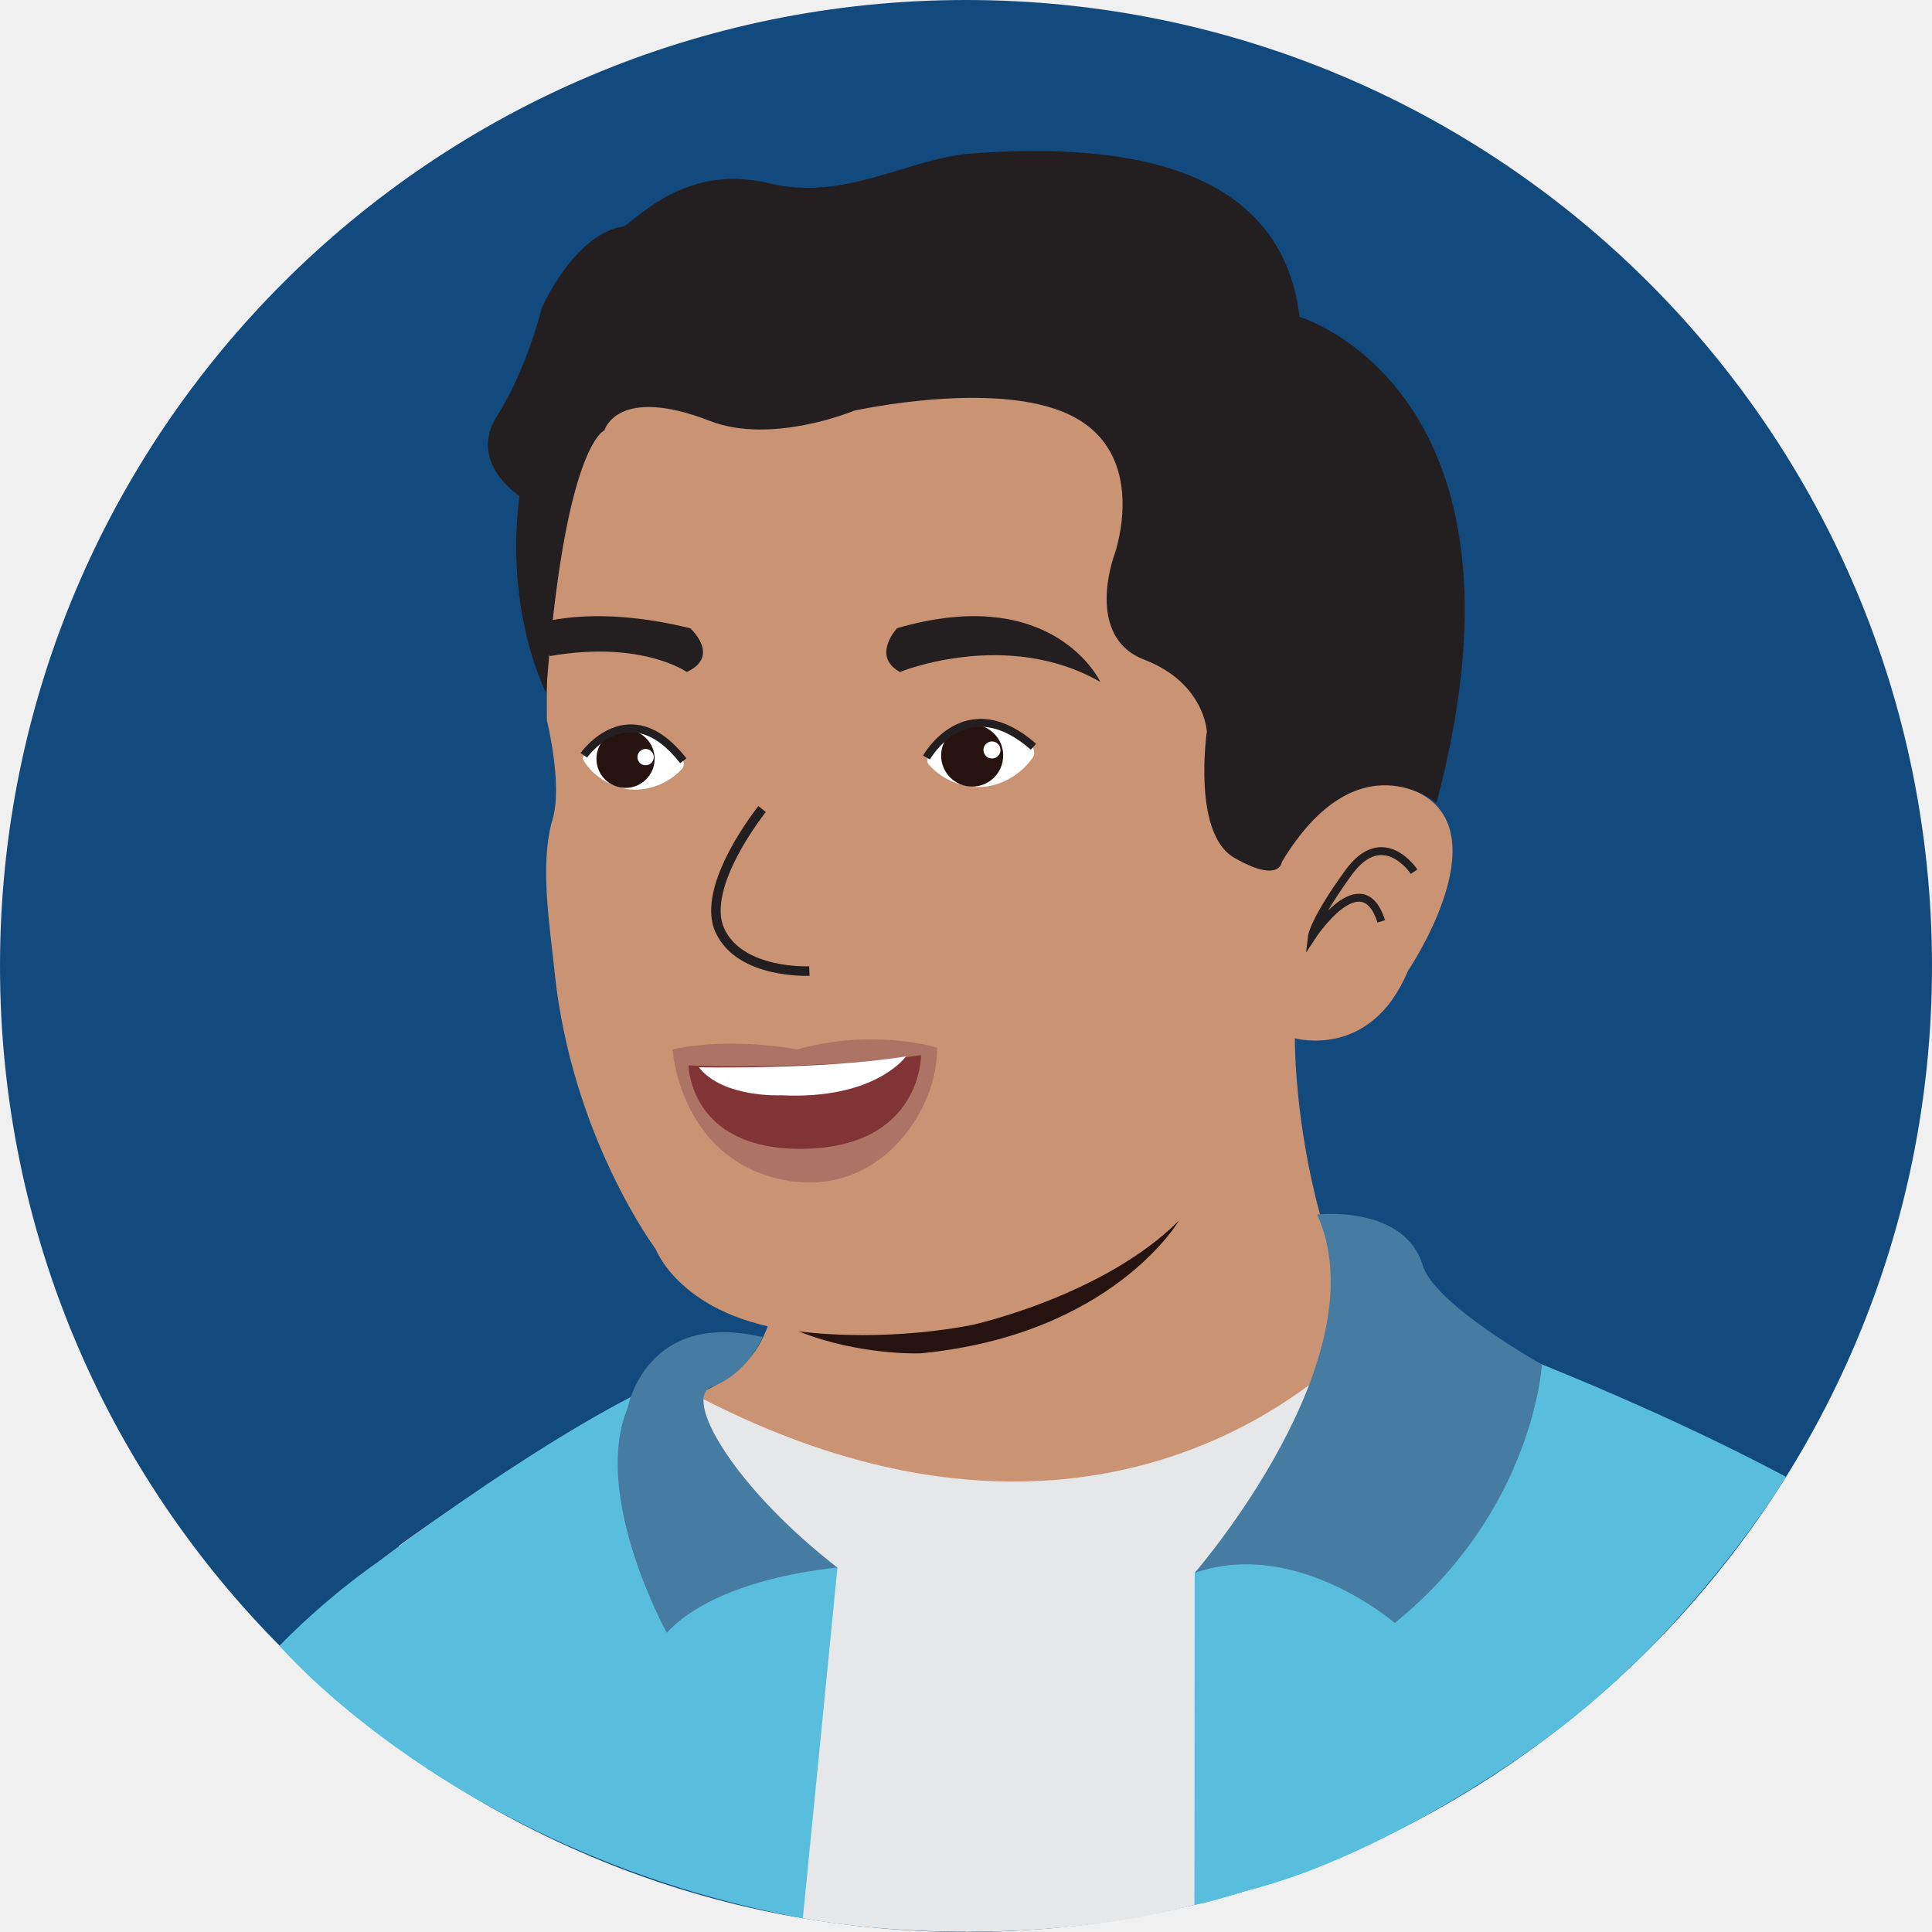
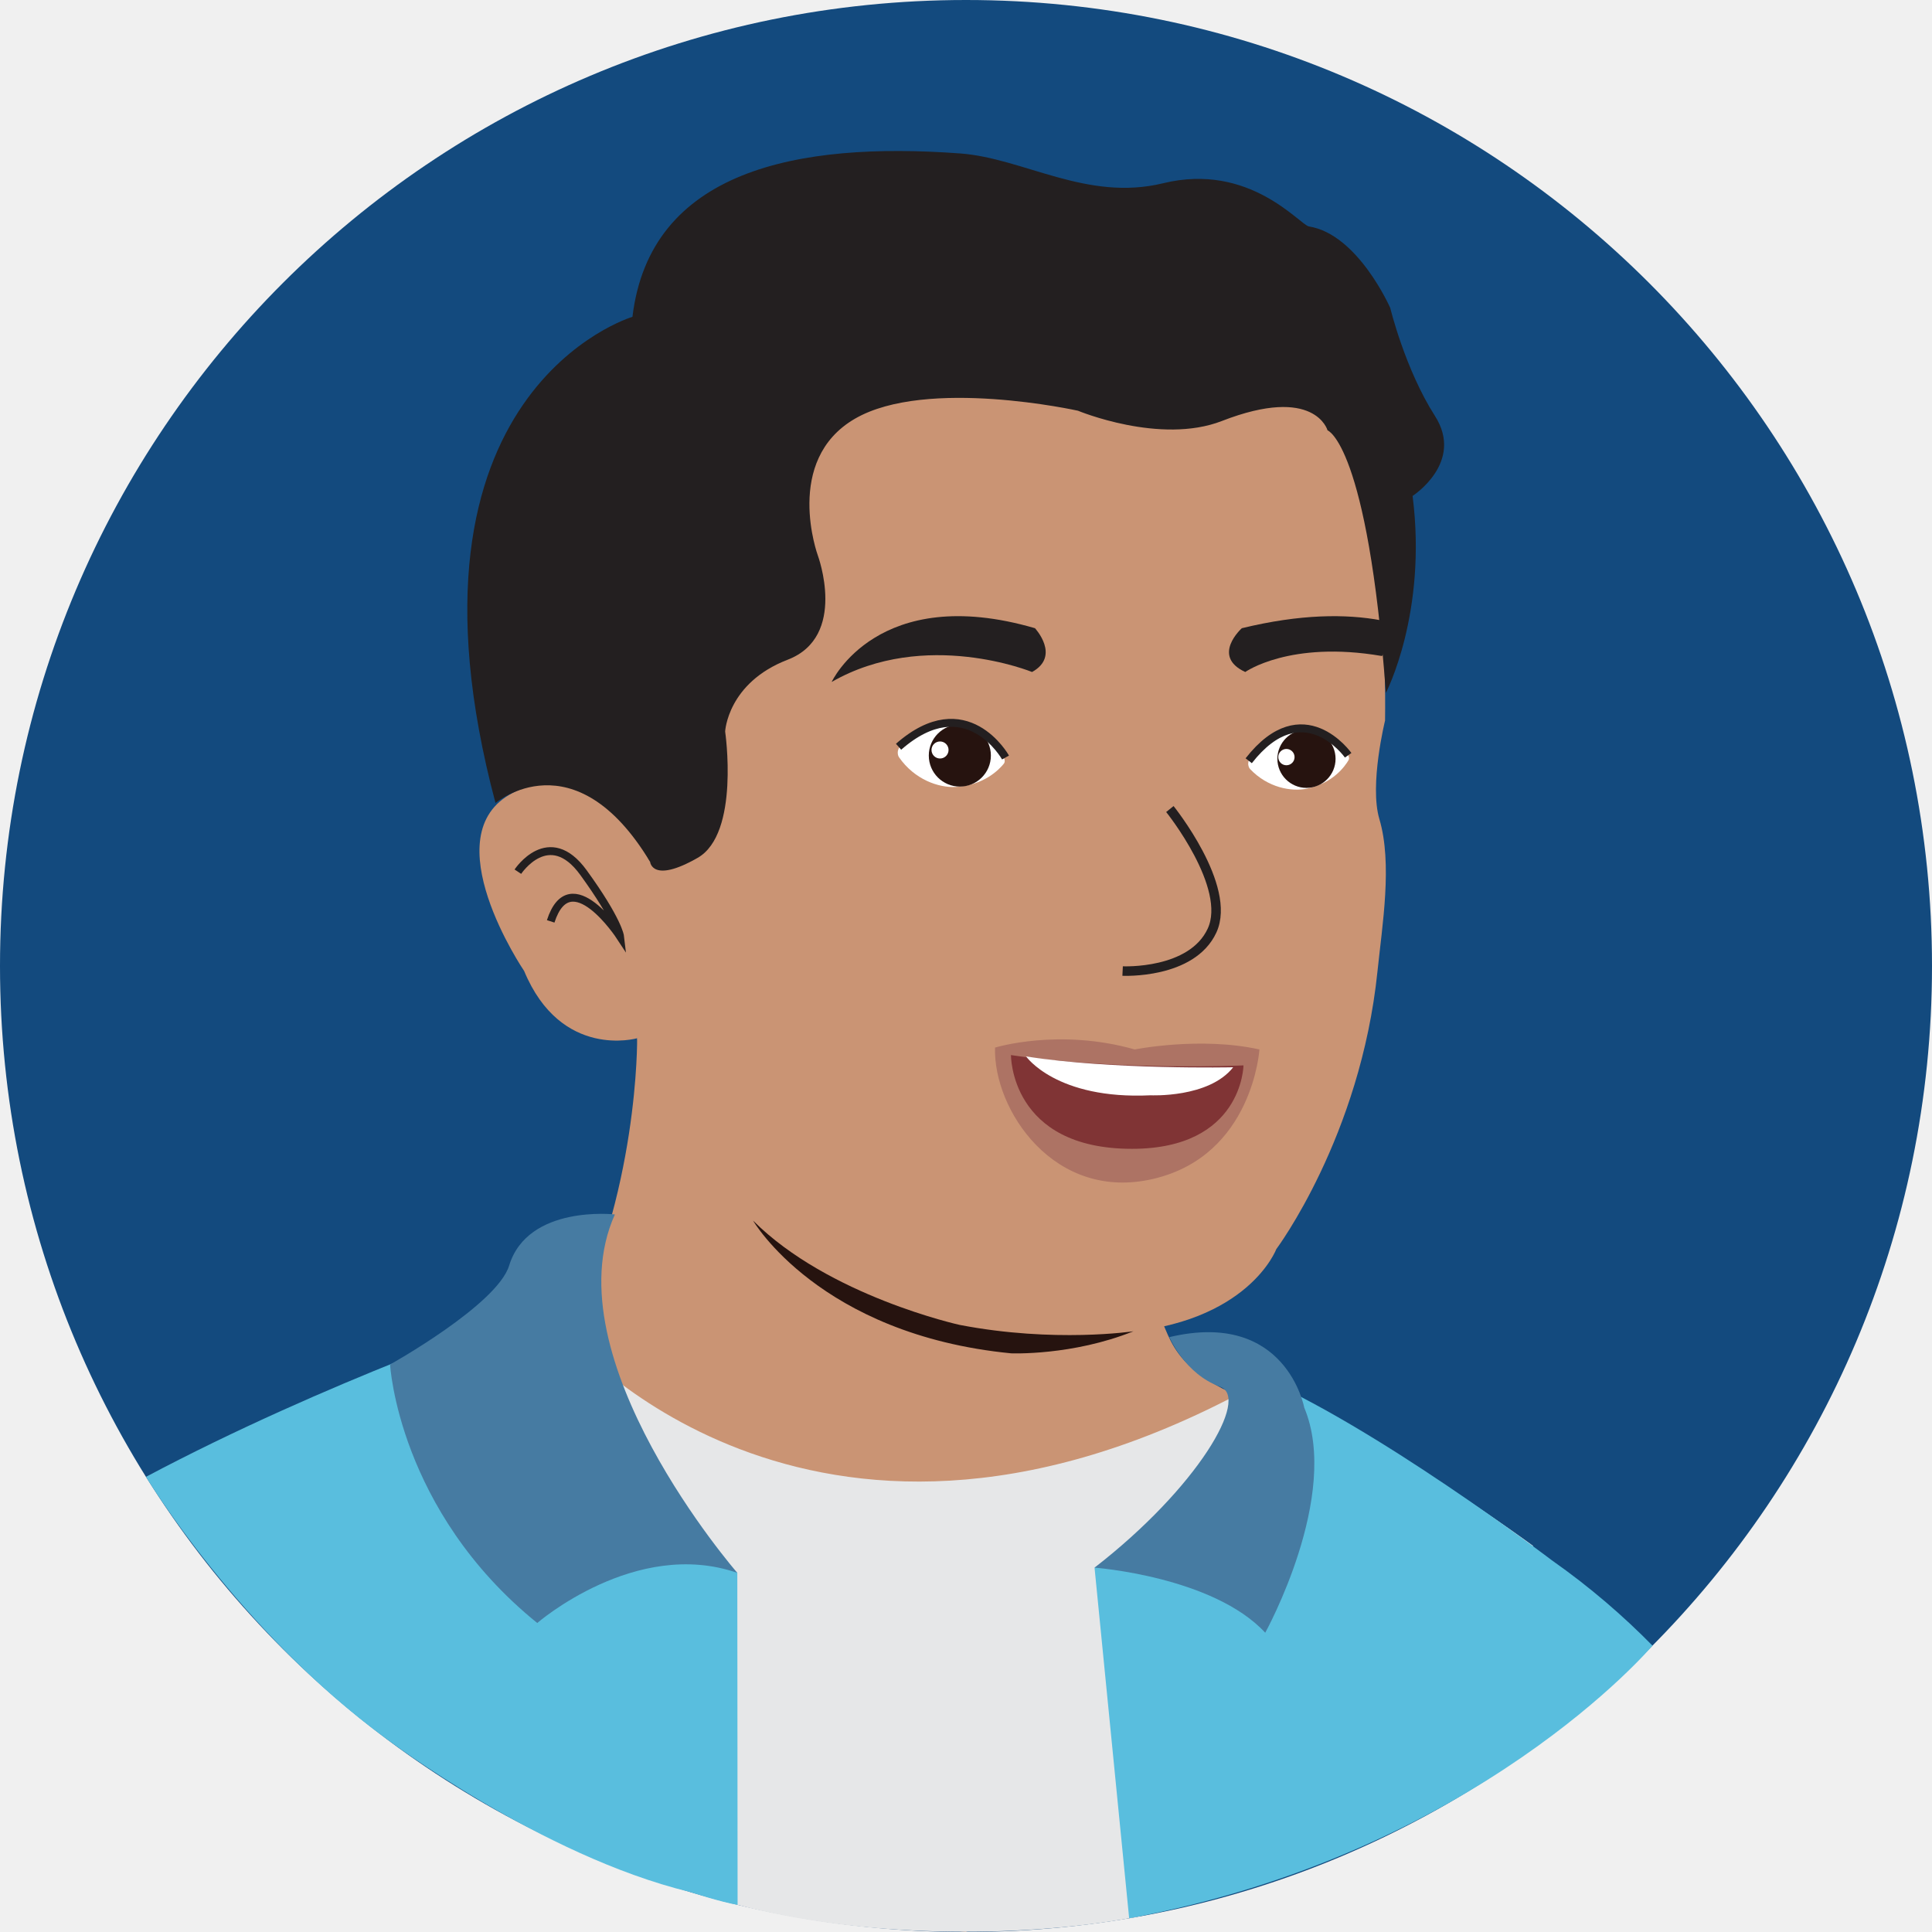
<svg xmlns="http://www.w3.org/2000/svg" id="Layer_1" data-name="Layer 1" viewBox="0 0 1220 1220">
  <defs>
    <style>
      .cls-1 {
        stroke-width: 6px;
      }

      .cls-1, .cls-2 {
        fill: none;
        stroke: #231f20;
        stroke-miterlimit: 10;
      }

      .cls-3 {
        fill: #e6e7e8;
      }

      .cls-4 {
        fill: #fff;
      }

      .cls-5 {
        fill: #803435;
      }

      .cls-6 {
        fill: #ca9474;
      }

      .cls-7 {
        fill: #ad7364;
      }

      .cls-8 {
        fill: #134a7e;
      }

      .cls-9 {
        fill: #231f20;
      }

      .cls-10 {
        fill: #467ba2;
      }

      .cls-11 {
        fill: #59bede;
      }

      .cls-12 {
        fill: #26130f;
      }

      .cls-2 {
        stroke-width: 5px;
      }
    </style>
  </defs>
-   <circle class="cls-8" cx="610" cy="610" r="610" />
-   <g>
-     <path class="cls-6" d="M817.67,655.62s-1.23,98.39,44.92,186.83c0,0-6.48,352.55-252.58,377.55,0,0-324.62-271.13-170.7-338.99,52.19-23.01,39.23-48.45,56.53-58.64l321.84-166.74Z" />
-     <path class="cls-6" d="M400.16,221.59s-57.12,62.34-54.78,233.43c0,0,10.02,40.53,3.59,62.19-8.37,28.16-1.82,66.96,1.2,96.22,10.76,104.44,63.91,175.39,63.91,175.39,0,0,17.55,47.08,99.44,52.82,81.89,5.74,165.7-17.48,197.28-49.63,31.59-32.15,96.34-84.72,106.87-136.39,0,0,47.96,13.78,71.36-42.49,0,0,58.49-86.12,7.02-112.53-51.47-26.41-86.57,43.63-86.57,43.63,0,0,76.04-207.84-39.77-297.41,0,0-150.78-127.44-369.54-25.24Z" />
-     <path class="cls-7" d="M591.66,661.52s-40.26-12.43-88.21,1.18c0,0-41.44-8.29-78.74,0,0,0,4.14,66.9,66.9,81.7,62.76,14.8,101.24-43.81,100.05-82.88Z" />
-     <path class="cls-5" d="M581.6,666.25s.59,59.2-76.37,59.2c-69.9,0-70.45-52.69-70.45-52.69,0,0,78.74,3.55,146.82-6.51Z" />
-     <path class="cls-9" d="M568.27,424.35s67.38-27.65,126.56,6.28c0,0-29.14-62.85-128.38-33.94,0,0-16.39,17.6,1.82,27.65Z" />
-     <path class="cls-9" d="M347.66,414.21c57.88-9.9,85.99,10.14,85.99,10.14,21.78-10.06,2.18-27.65,2.18-27.65-37-9.01-65.85-9.11-88.04-4.97,0,0-3.29,23.03-.13,22.48Z" />
-     <path class="cls-4" d="M572.05,667.1s-19.07,27.42-78.64,24.54c0,0-36.74,1.85-52.13-17.69,0,0,76.76,1.67,130.77-6.85Z" />
-     <path class="cls-2" d="M892.98,550.44s-19.54-29.6-41.44,.59c-21.91,30.19-23.09,40.26-23.09,40.26,0,0,31.38-47.95,43.81-9.47" />
-     <path class="cls-3" d="M251.82,976.21s153.78-112.84,187.48-95.2c271.8,142.23,423.28-38.55,423.28-38.55,0,0,125.86,42.14,232.55,105.61,0,0-133.42,199.55-340.89,254.78-78.7,20.95-177.4,20.97-247.27,8.49-92.55-16.52-150.27-160.91-255.15-235.13" />
-     <path class="cls-12" d="M504.26,840.66s49.82,7.53,109.77-4.03c0,0,82.78-18.19,130.44-65.86,0,0-41.83,71.99-162.98,83.82,0,0-38.58,1.62-77.23-13.93,0,0,1.47,8.51,0,0Z" />
-     <path class="cls-1" d="M481.26,510.88s-39.43,49.02-26.64,76.73c12.79,27.71,56.48,25.58,56.48,25.58" />
-     <path class="cls-11" d="M506.97,1211.34l21.86-221.41-49.83-31.93-49.99-90.33c-76.37,31.76-188.88,117.55-188.88,117.55-24.26,17.04-45.35,35.36-63.63,53.95,0,0,110.93,131.35,330.47,172.18Z" />
-     <path class="cls-11" d="M754.42,993.22s70.99-65.36,136.17-163.05c0,0,123.33,41.89,237.24,102.41,0,0-58.89,97.7-151.82,165.46,0,0-97.51,73.89-191.6,96.67,0,0-20.35,6.61-30.18,8.14l.18-209.62" />
-     <path class="cls-10" d="M831.71,766.88s54.95-6.29,66.78,32.29c7.6,24.78,75.19,62.47,75.19,62.47,0,0-5.11,92.2-92.94,163.24,0,0-62.15-53.97-126.33-31.66,0,0,118.15-135.87,77.3-226.34Z" />
-     <path class="cls-10" d="M481.57,844.35s-9.66,23.3-32.03,31.33c-18.96,6.81,14.01,63.63,79.29,114.24,0,0-74.85,5.57-107.79,41.09,0,0-47.91-86.61-24.62-142.17,0,0,11.37-62,85.14-44.49Z" />
+   <g transform="translate(1220 0) scale(-1 1)">
+     <circle class="cls-8" cx="610" cy="610" r="610" />
    <g>
-       <path class="cls-4" d="M653.09,475.21s.09-1.9-1.26-3.54c-4.47-5.42-14.87-15.62-31.79-16.25-18.95-.71-30.05,16.7-33.84,22.92-.65,1.07-.63,2.04-.63,2.04,0,0-.11,1.05,.5,1.82,2.89,3.62,12.61,13.8,30.54,14.74,10.67,.56,25.88-4.62,35.7-18.77,.68-.98,.78-2.27,.78-2.96Z" />
-       <circle class="cls-12" cx="613.89" cy="477.11" r="19.6" />
-       <circle class="cls-4" cx="626.4" cy="473.59" r="5.38" />
-       <path class="cls-2" d="M585.04,478.34s24.74-44.36,67.54-6.79" />
+       <path class="cls-6" d="M817.67,655.62s-1.23,98.39,44.92,186.83c0,0-6.48,352.55-252.58,377.55,0,0-324.62-271.13-170.7-338.99,52.19-23.01,39.23-48.45,56.53-58.64l321.84-166.74Z" />
+       <path class="cls-6" d="M400.16,221.59s-57.12,62.34-54.78,233.43c0,0,10.02,40.53,3.59,62.19-8.37,28.16-1.82,66.96,1.2,96.22,10.76,104.44,63.91,175.39,63.91,175.39,0,0,17.55,47.08,99.44,52.82,81.89,5.74,165.7-17.48,197.28-49.63,31.59-32.15,96.34-84.72,106.87-136.39,0,0,47.96,13.78,71.36-42.49,0,0,58.49-86.12,7.02-112.53-51.47-26.41-86.57,43.63-86.57,43.63,0,0,76.04-207.84-39.77-297.41,0,0-150.78-127.44-369.54-25.24Z" />
+       <path class="cls-7" d="M591.66,661.52s-40.26-12.43-88.21,1.18c0,0-41.44-8.29-78.74,0,0,0,4.14,66.9,66.9,81.7,62.76,14.8,101.24-43.81,100.05-82.88Z" />
+       <path class="cls-5" d="M581.6,666.25s.59,59.2-76.37,59.2c-69.9,0-70.45-52.69-70.45-52.69,0,0,78.74,3.55,146.82-6.51Z" />
+       <path class="cls-9" d="M568.27,424.35s67.38-27.65,126.56,6.28c0,0-29.14-62.85-128.38-33.94,0,0-16.39,17.6,1.82,27.65Z" />
+       <path class="cls-9" d="M347.66,414.21c57.88-9.9,85.99,10.14,85.99,10.14,21.78-10.06,2.18-27.65,2.18-27.65-37-9.01-65.85-9.11-88.04-4.97,0,0-3.29,23.03-.13,22.48Z" />
+       <path class="cls-4" d="M572.05,667.1s-19.07,27.42-78.64,24.54c0,0-36.74,1.85-52.13-17.69,0,0,76.76,1.67,130.77-6.85Z" />
+       <path class="cls-2" d="M892.98,550.44s-19.54-29.6-41.44,.59c-21.91,30.19-23.09,40.26-23.09,40.26,0,0,31.38-47.95,43.81-9.47" />
+       <path class="cls-3" d="M251.82,976.21s153.78-112.84,187.48-95.2c271.8,142.23,423.28-38.55,423.28-38.55,0,0,125.86,42.14,232.55,105.61,0,0-133.42,199.55-340.89,254.78-78.7,20.95-177.4,20.97-247.27,8.49-92.55-16.52-150.27-160.91-255.15-235.13" />
+       <path class="cls-12" d="M504.26,840.66s49.82,7.53,109.77-4.03c0,0,82.78-18.19,130.44-65.86,0,0-41.83,71.99-162.98,83.82,0,0-38.58,1.62-77.23-13.93,0,0,1.47,8.51,0,0Z" />
+       <path class="cls-1" d="M481.26,510.88s-39.43,49.02-26.64,76.73c12.79,27.71,56.48,25.58,56.48,25.58" />
+       <path class="cls-11" d="M506.97,1211.34l21.86-221.41-49.83-31.93-49.99-90.33c-76.37,31.76-188.88,117.55-188.88,117.55-24.26,17.04-45.35,35.36-63.63,53.95,0,0,110.93,131.35,330.47,172.18Z" />
+       <path class="cls-11" d="M754.42,993.22s70.99-65.36,136.17-163.05c0,0,123.33,41.89,237.24,102.41,0,0-58.89,97.7-151.82,165.46,0,0-97.51,73.89-191.6,96.67,0,0-20.35,6.61-30.18,8.14l.18-209.62" />
+       <path class="cls-10" d="M831.71,766.88s54.95-6.29,66.78,32.29c7.6,24.78,75.19,62.47,75.19,62.47,0,0-5.11,92.2-92.94,163.24,0,0-62.15-53.97-126.33-31.66,0,0,118.15-135.87,77.3-226.34Z" />
+       <path class="cls-10" d="M481.57,844.35s-9.66,23.3-32.03,31.33c-18.96,6.81,14.01,63.63,79.29,114.24,0,0-74.85,5.57-107.79,41.09,0,0-47.91-86.61-24.62-142.17,0,0,11.37-62,85.14-44.49Z" />
+       <g>
+         <path class="cls-4" d="M653.09,475.21s.09-1.9-1.26-3.54c-4.47-5.42-14.87-15.62-31.79-16.25-18.95-.71-30.05,16.7-33.84,22.92-.65,1.07-.63,2.04-.63,2.04,0,0-.11,1.05,.5,1.82,2.89,3.62,12.61,13.8,30.54,14.74,10.67,.56,25.88-4.62,35.7-18.77,.68-.98,.78-2.27,.78-2.96Z" />
+         <circle class="cls-12" cx="613.89" cy="477.11" r="19.6" />
+         <circle class="cls-4" cx="626.4" cy="473.59" r="5.38" />
+         <path class="cls-2" d="M585.04,478.34s24.74-44.36,67.54-6.79" />
+       </g>
+       <g>
+         <path class="cls-4" d="M431.73,483.04s.35-1.76-.67-3.47c-3.38-5.68-11.59-16.65-27.24-19.66-17.52-3.37-30.33,11.24-34.75,16.47-.76,.9-.88,1.8-.88,1.8,0,0-.25,.96,.21,1.76,2.17,3.78,9.75,14.63,26.29,18.07,9.84,2.05,24.73-.6,35.89-12.35,.78-.82,1.05-2,1.15-2.64Z" />
+         <circle class="cls-12" cx="395" cy="479.16" r="18.37" />
+         <circle class="cls-4" cx="407.67" cy="478.09" r="5.15" />
+         <path class="cls-2" d="M368.67,476.93s28.49-40.47,62.81,3.46" />
+       </g>
+       <path class="cls-9" d="M393.43,143c5.67-.91,37.26-40.66,92.08-27.29,48.19,11.75,88.04-15.84,128.12-18.81,103.21-7.64,195.91,10.78,206.99,103.16,0,0,155.91,46.33,86.48,307.03,0,0-49.76-42.19-97.63,37.15,0,0-1.2,13.95-30.02-2.54-26.79-15.33-17.36-79.77-17.36-79.77,0,0-1.46-30.72-39.5-45.35-38.04-14.63-19.02-65.84-19.02-65.84,0,0,21.95-59.98-23.41-86.32-45.35-26.33-140.86-5.06-140.86-5.06,0,0-51.92,21.63-90.87,6.49-58.82-22.88-66.73,5.89-66.73,5.89,0,0-25.34,8.69-36.83,165.83,0,0-26.29-50.35-16.88-124.4,0,0-32.91-21.16-14.1-50.54,18.81-29.39,28.21-68.17,28.21-68.17,0,0,20.35-46.5,51.31-51.46Z" />
    </g>
-     <g>
-       <path class="cls-4" d="M431.73,483.04s.35-1.76-.67-3.47c-3.38-5.68-11.59-16.65-27.24-19.66-17.52-3.37-30.33,11.24-34.75,16.47-.76,.9-.88,1.8-.88,1.8,0,0-.25,.96,.21,1.76,2.17,3.78,9.75,14.63,26.29,18.07,9.84,2.05,24.73-.6,35.89-12.35,.78-.82,1.05-2,1.15-2.64Z" />
-       <circle class="cls-12" cx="395" cy="479.16" r="18.37" />
-       <circle class="cls-4" cx="407.67" cy="478.09" r="5.15" />
-       <path class="cls-2" d="M368.67,476.93s28.49-40.47,62.81,3.46" />
-     </g>
-     <path class="cls-9" d="M393.43,143c5.67-.91,37.26-40.66,92.08-27.29,48.19,11.75,88.04-15.84,128.12-18.81,103.21-7.64,195.91,10.78,206.99,103.16,0,0,155.91,46.33,86.48,307.03,0,0-49.76-42.19-97.63,37.15,0,0-1.2,13.95-30.02-2.54-26.79-15.33-17.36-79.77-17.36-79.77,0,0-1.46-30.72-39.5-45.35-38.04-14.63-19.02-65.84-19.02-65.84,0,0,21.95-59.98-23.41-86.32-45.35-26.33-140.86-5.06-140.86-5.06,0,0-51.92,21.63-90.87,6.49-58.82-22.88-66.73,5.89-66.73,5.89,0,0-25.34,8.69-36.83,165.83,0,0-26.29-50.35-16.88-124.4,0,0-32.91-21.16-14.1-50.54,18.81-29.39,28.21-68.17,28.21-68.17,0,0,20.35-46.5,51.31-51.46Z" />
  </g>
</svg>
